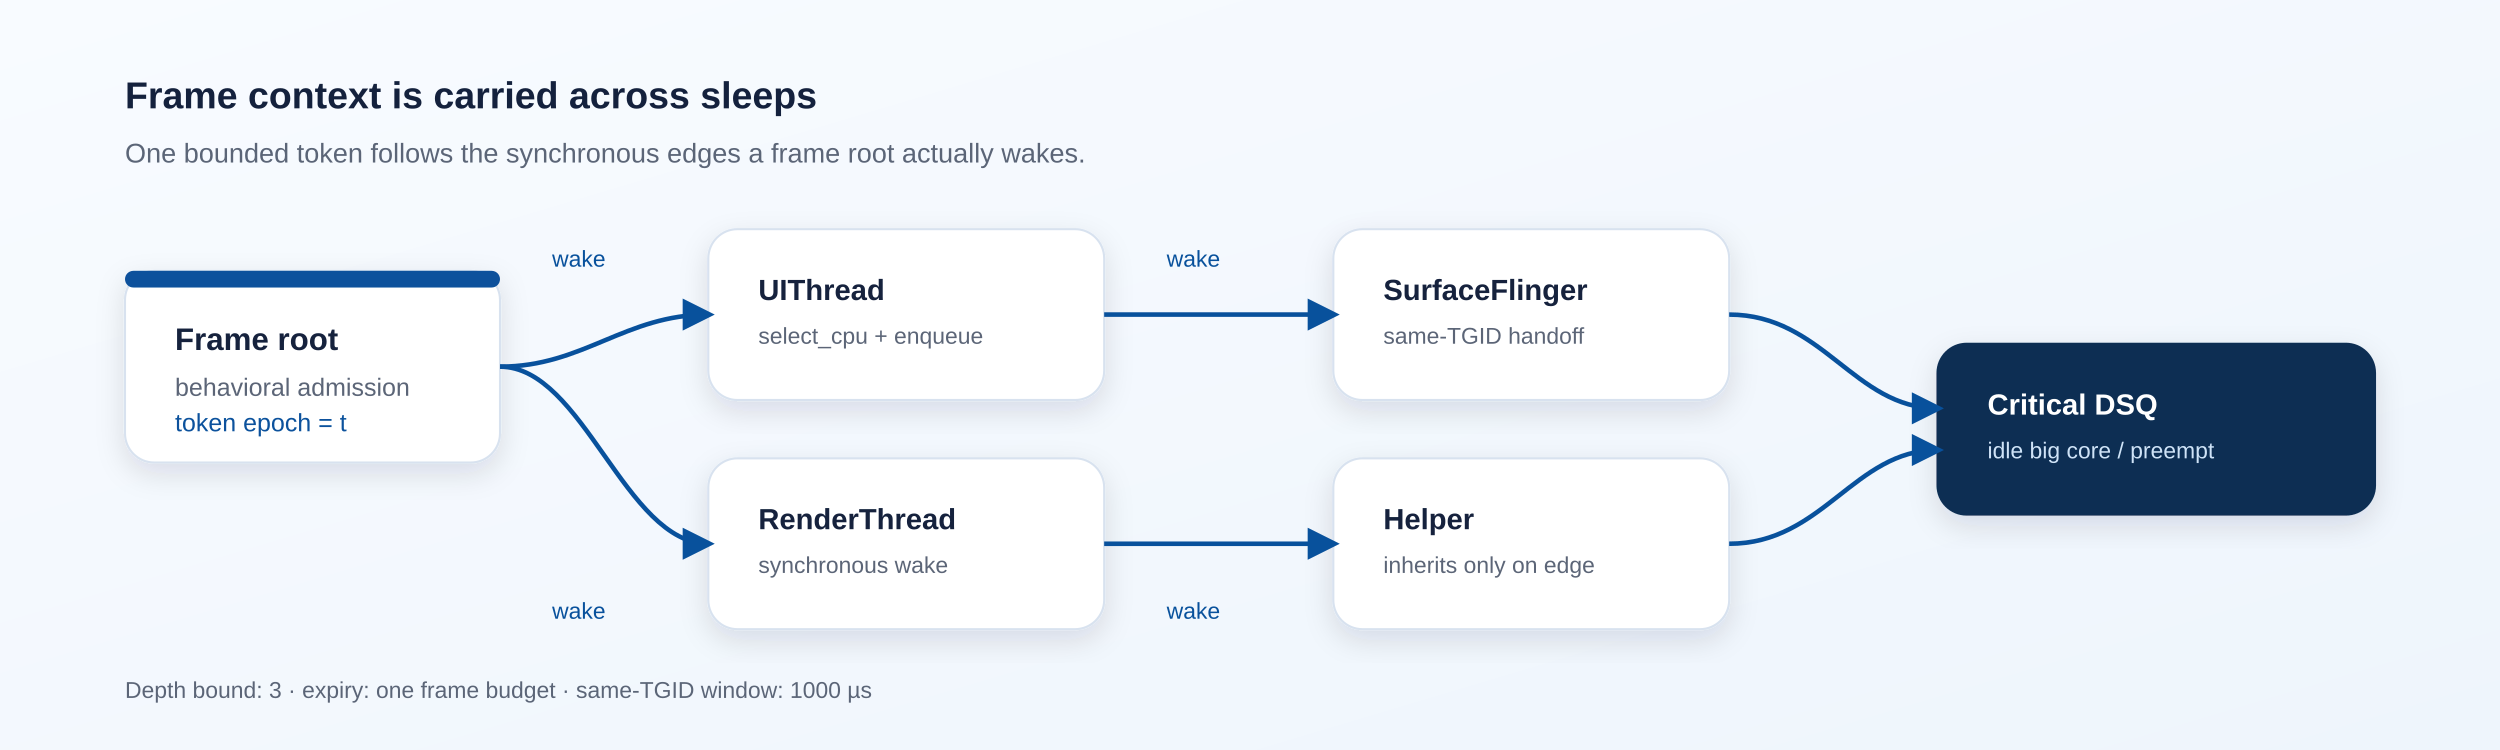
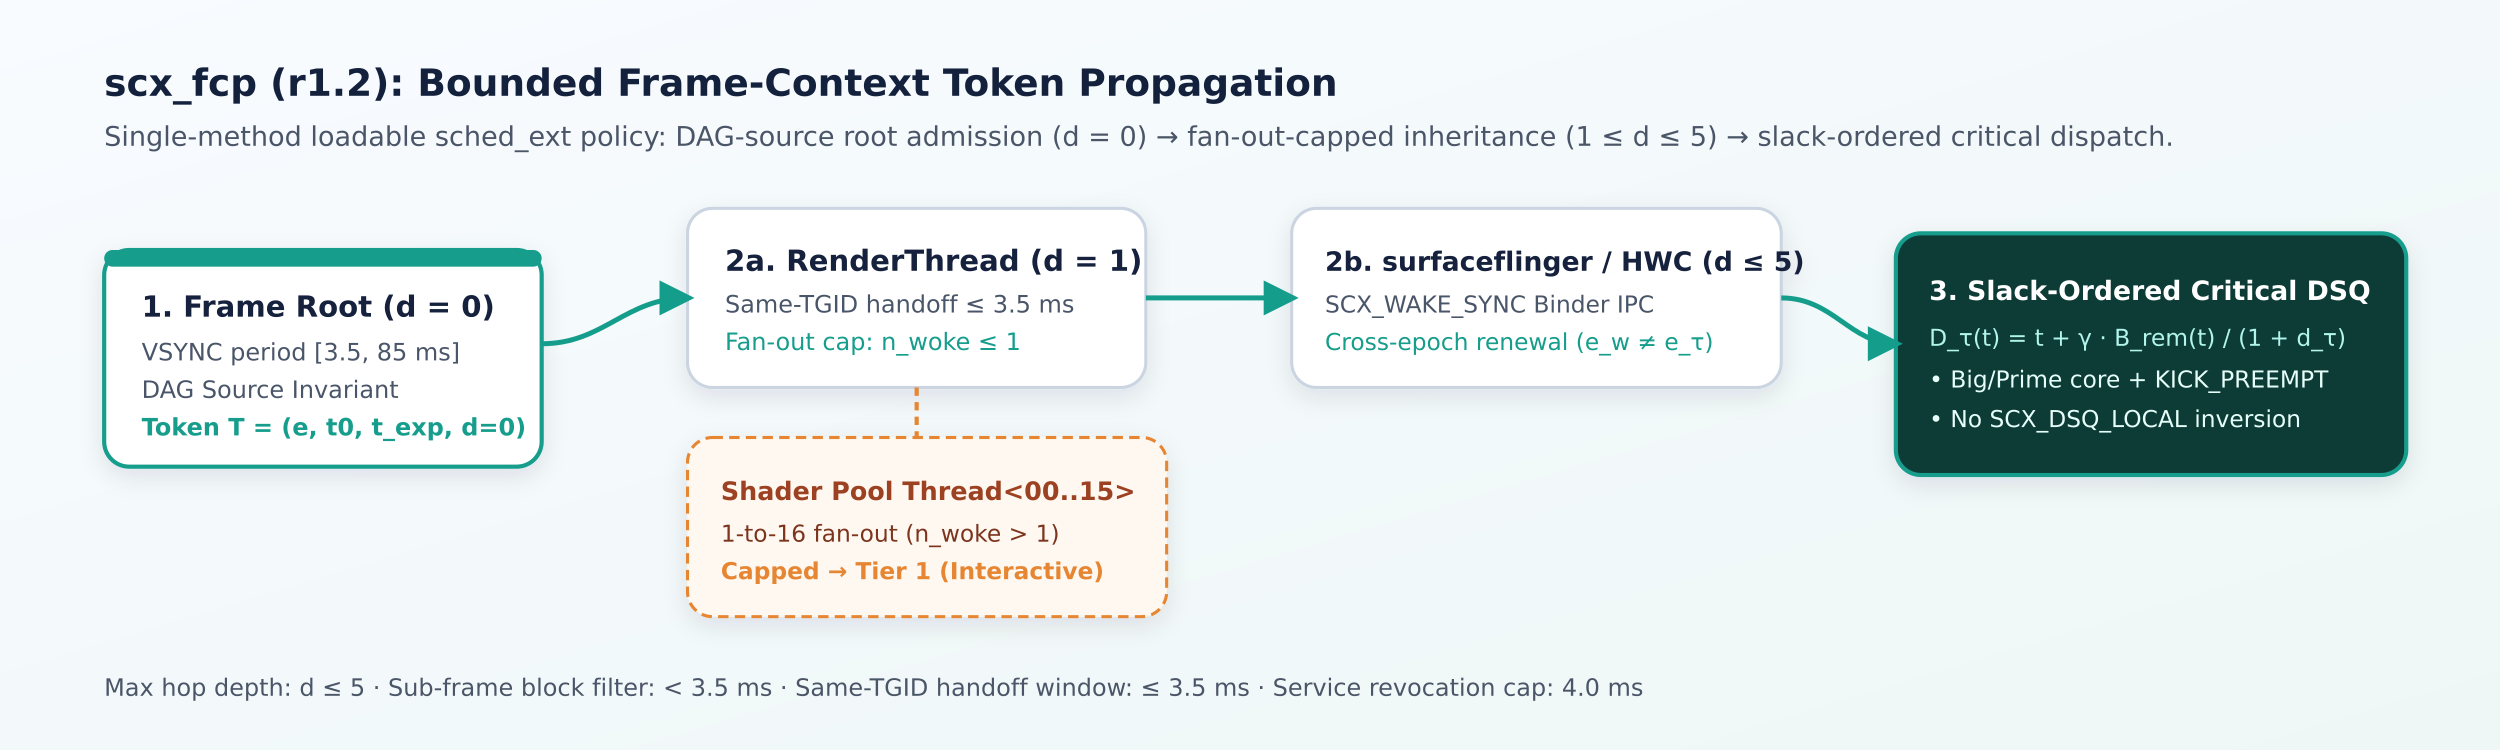
<svg xmlns="http://www.w3.org/2000/svg" viewBox="0 0 1200 360" role="img" aria-labelledby="title desc">
  <defs>
    <linearGradient id="bg" x1="0" y1="0" x2="1" y2="1">
      <stop offset="0" stop-color="#f8fbff" />
-       <stop offset="1" stop-color="#eef5fc" />
+       <stop offset="1" stop-color="#eef7f6" />
    </linearGradient>
    <marker id="arrow" viewBox="0 0 10 10" refX="8" refY="5" markerWidth="7" markerHeight="7" orient="auto-start-reverse">
-       <path d="M 0 0 L 10 5 L 0 10 z" fill="#08519c" />
+       <path d="M 0 0 L 10 5 L 0 10 z" fill="#159D8C" />
    </marker>
    <filter id="shadow" x="-20%" y="-20%" width="140%" height="140%">
-       <feDropShadow dx="0" dy="5" stdDeviation="7" flood-color="#14213d" flood-opacity="0.12" />
+       <feDropShadow dx="0" dy="4" stdDeviation="6" flood-color="#14213d" flood-opacity="0.10" />
    </filter>
  </defs>
  <rect width="1200" height="360" fill="url(#bg)" />
-   <text x="60" y="52" font-family="Arial, sans-serif" font-size="18" font-weight="700" fill="#14213d">Frame context is carried across sleeps</text>
-   <text x="60" y="78" font-family="Arial, sans-serif" font-size="13" fill="#5b6577">One bounded token follows the synchronous edges a frame root actually wakes.</text>
+   <text x="50" y="46" font-family="DejaVu Sans, Arial, sans-serif" font-size="18" font-weight="700" fill="#14213d">scx_fcp (r1.2): Bounded Frame-Context Token Propagation</text>
+   <text x="50" y="70" font-family="DejaVu Sans, Arial, sans-serif" font-size="13" fill="#4a5568">Single-method loadable sched_ext policy: DAG-source root admission (d = 0) → fan-out-capped inheritance (1 ≤ d ≤ 5) → slack-ordered critical dispatch.</text>
  <g filter="url(#shadow)">
-     <rect x="60" y="130" width="180" height="92" rx="14" fill="#ffffff" stroke="#d8e2ef" />
-     <rect x="60" y="130" width="180" height="8" rx="4" fill="#08519c" />
-     <text x="84" y="168" font-family="Arial, sans-serif" font-size="15" font-weight="700" fill="#14213d">Frame root</text>
-     <text x="84" y="190" font-family="Arial, sans-serif" font-size="12" fill="#5b6577">behavioral admission</text>
-     <text x="84" y="207" font-family="Arial, sans-serif" font-size="12" fill="#08519c">token epoch = t</text>
+     <rect x="50" y="120" width="210" height="104" rx="12" fill="#ffffff" stroke="#159D8C" stroke-width="2" />
+     <rect x="50" y="120" width="210" height="8" rx="4" fill="#159D8C" />
+     <text x="68" y="152" font-family="DejaVu Sans, Arial, sans-serif" font-size="14" font-weight="700" fill="#14213d">1. Frame Root (d = 0)</text>
+     <text x="68" y="173" font-family="DejaVu Sans, Arial, sans-serif" font-size="11.5" fill="#4a5568">VSYNC period [3.5, 85 ms]</text>
+     <text x="68" y="191" font-family="DejaVu Sans, Arial, sans-serif" font-size="11.5" fill="#4a5568">DAG Source Invariant</text>
+     <text x="68" y="209" font-family="DejaVu Sans, Arial, sans-serif" font-size="11.5" font-weight="700" fill="#159D8C">Token T = (e, t0, t_exp, d=0)</text>
  </g>
  <g filter="url(#shadow)">
-     <rect x="340" y="110" width="190" height="82" rx="14" fill="#ffffff" stroke="#d8e2ef" />
-     <text x="364" y="144" font-family="Arial, sans-serif" font-size="14" font-weight="700" fill="#14213d">UIThread</text>
-     <text x="364" y="165" font-family="Arial, sans-serif" font-size="11" fill="#5b6577">select_cpu + enqueue</text>
+     <rect x="330" y="100" width="220" height="86" rx="12" fill="#ffffff" stroke="#cbd5e1" stroke-width="1.5" />
+     <text x="348" y="130" font-family="DejaVu Sans, Arial, sans-serif" font-size="14" font-weight="700" fill="#14213d">2a. RenderThread (d = 1)</text>
+     <text x="348" y="150" font-family="DejaVu Sans, Arial, sans-serif" font-size="11.5" fill="#4a5568">Same-TGID handoff ≤ 3.5 ms</text>
+     <text x="348" y="168" font-family="DejaVu Sans, Arial, sans-serif" font-size="11.5" fill="#159D8C">Fan-out cap: n_woke ≤ 1</text>
  </g>
  <g filter="url(#shadow)">
-     <rect x="340" y="220" width="190" height="82" rx="14" fill="#ffffff" stroke="#d8e2ef" />
-     <text x="364" y="254" font-family="Arial, sans-serif" font-size="14" font-weight="700" fill="#14213d">RenderThread</text>
-     <text x="364" y="275" font-family="Arial, sans-serif" font-size="11" fill="#5b6577">synchronous wake</text>
+     <rect x="330" y="210" width="230" height="86" rx="12" fill="#fff8f1" stroke="#E68632" stroke-width="1.5" stroke-dasharray="5,3" />
+     <text x="346" y="240" font-family="DejaVu Sans, Arial, sans-serif" font-size="12.2" font-weight="700" fill="#9c4221">Shader Pool Thread&lt;00..15&gt;</text>
+     <text x="346" y="260" font-family="DejaVu Sans, Arial, sans-serif" font-size="11.2" fill="#7b341e">1-to-16 fan-out (n_woke &gt; 1)</text>
+     <text x="346" y="278" font-family="DejaVu Sans, Arial, sans-serif" font-size="11.2" font-weight="700" fill="#E68632">Capped → Tier 1 (Interactive)</text>
  </g>
  <g filter="url(#shadow)">
-     <rect x="640" y="110" width="190" height="82" rx="14" fill="#ffffff" stroke="#d8e2ef" />
-     <text x="664" y="144" font-family="Arial, sans-serif" font-size="14" font-weight="700" fill="#14213d">SurfaceFlinger</text>
-     <text x="664" y="165" font-family="Arial, sans-serif" font-size="11" fill="#5b6577">same-TGID handoff</text>
+     <rect x="620" y="100" width="235" height="86" rx="12" fill="#ffffff" stroke="#cbd5e1" stroke-width="1.5" />
+     <text x="636" y="130" font-family="DejaVu Sans, Arial, sans-serif" font-size="12.8" font-weight="700" fill="#14213d">2b. surfaceflinger / HWC (d ≤ 5)</text>
+     <text x="636" y="150" font-family="DejaVu Sans, Arial, sans-serif" font-size="11.2" fill="#4a5568">SCX_WAKE_SYNC Binder IPC</text>
+     <text x="636" y="168" font-family="DejaVu Sans, Arial, sans-serif" font-size="11.2" fill="#159D8C">Cross-epoch renewal (e_w ≠ e_τ)</text>
  </g>
  <g filter="url(#shadow)">
-     <rect x="640" y="220" width="190" height="82" rx="14" fill="#ffffff" stroke="#d8e2ef" />
-     <text x="664" y="254" font-family="Arial, sans-serif" font-size="14" font-weight="700" fill="#14213d">Helper</text>
-     <text x="664" y="275" font-family="Arial, sans-serif" font-size="11" fill="#5b6577">inherits only on edge</text>
+     <rect x="910" y="112" width="245" height="116" rx="12" fill="#0d3b36" stroke="#159D8C" stroke-width="2" />
+     <text x="926" y="144" font-family="DejaVu Sans, Arial, sans-serif" font-size="12.8" font-weight="700" fill="#ffffff">3. Slack-Ordered Critical DSQ</text>
+     <text x="926" y="166" font-family="DejaVu Sans, Arial, sans-serif" font-size="11.2" fill="#b2f5ea">D_τ(t) = t + γ · B_rem(t) / (1 + d_τ)</text>
+     <text x="926" y="186" font-family="DejaVu Sans, Arial, sans-serif" font-size="11.2" fill="#e6fffa">• Big/Prime core + KICK_PREEMPT</text>
+     <text x="926" y="205" font-family="DejaVu Sans, Arial, sans-serif" font-size="11.2" fill="#e6fffa">• No SCX_DSQ_LOCAL inversion</text>
  </g>
-   <g filter="url(#shadow)">
-     <rect x="930" y="165" width="210" height="82" rx="14" fill="#0b2d52" stroke="#0b2d52" />
-     <text x="954" y="199" font-family="Arial, sans-serif" font-size="14" font-weight="700" fill="#ffffff">Critical DSQ</text>
-     <text x="954" y="220" font-family="Arial, sans-serif" font-size="11" fill="#cfe3f7">idle big core / preempt</text>
+   <g stroke="#159D8C" stroke-width="2.4" fill="none" marker-end="url(#arrow)">
+     <path d="M260 165 C290 165 300 143 330 143" />
+     <path d="M550 143 C580 143 590 143 620 143" />
+     <path d="M855 143 C880 143 888 165 910 165" />
  </g>
-   <g stroke="#08519c" stroke-width="2.2" fill="none" marker-end="url(#arrow)">
-     <path d="M240 176 C280 176 300 151 340 151" />
-     <path d="M240 176 C280 176 300 261 340 261" />
-     <path d="M530 151 C575 151 600 151 640 151" />
-     <path d="M530 261 C575 261 600 261 640 261" />
-     <path d="M830 151 C875 151 890 196 930 196" />
-     <path d="M830 261 C875 261 890 216 930 216" />
-   </g>
-   <g font-family="Arial, sans-serif" font-size="11" fill="#08519c">
-     <text x="265" y="128">wake</text>
-     <text x="265" y="297">wake</text>
-     <text x="560" y="128">wake</text>
-     <text x="560" y="297">wake</text>
-   </g>
-   <text x="60" y="335" font-family="Arial, sans-serif" font-size="11" fill="#5b6577">Depth bound: 3 · expiry: one frame budget · same-TGID window: 1000 µs</text>
+   <path d="M440 186 L440 210" stroke="#E68632" stroke-width="2" stroke-dasharray="4,3" fill="none" />
+   <text x="50" y="334" font-family="DejaVu Sans, Arial, sans-serif" font-size="11.5" fill="#4a5568">Max hop depth: d ≤ 5 · Sub-frame block filter: &lt; 3.5 ms · Same-TGID handoff window: ≤ 3.5 ms · Service revocation cap: 4.0 ms</text>
</svg>
